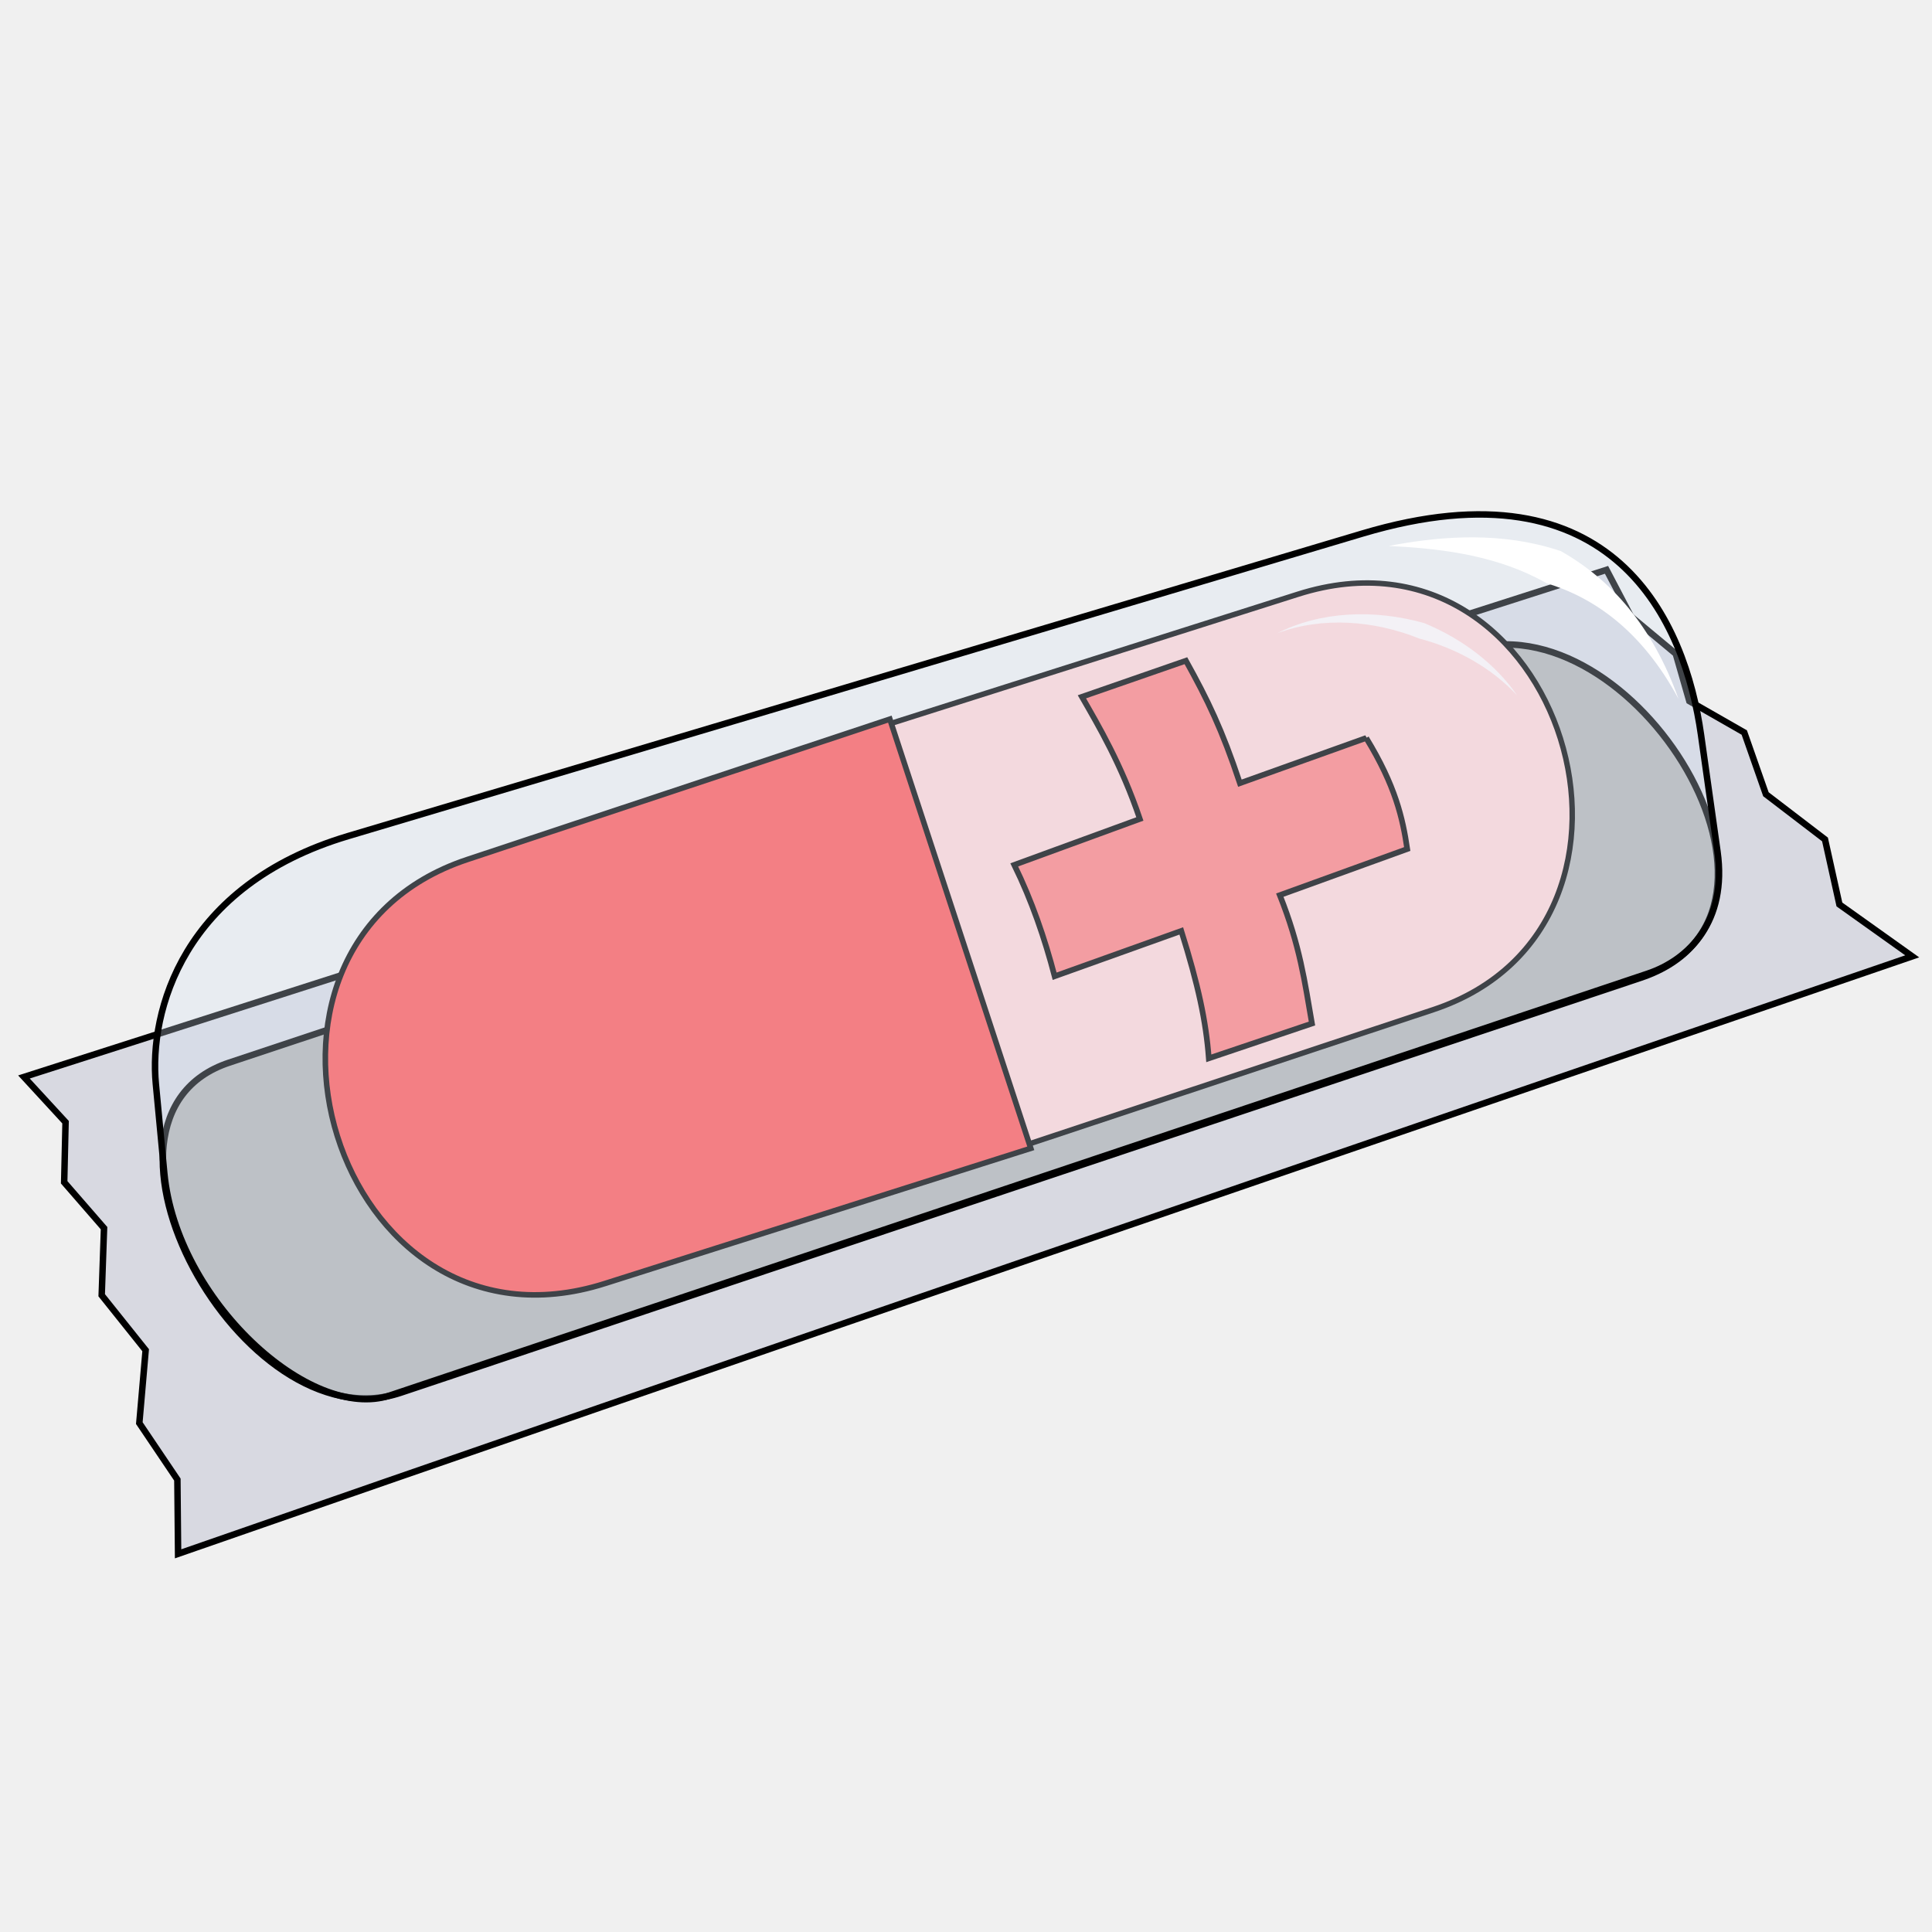
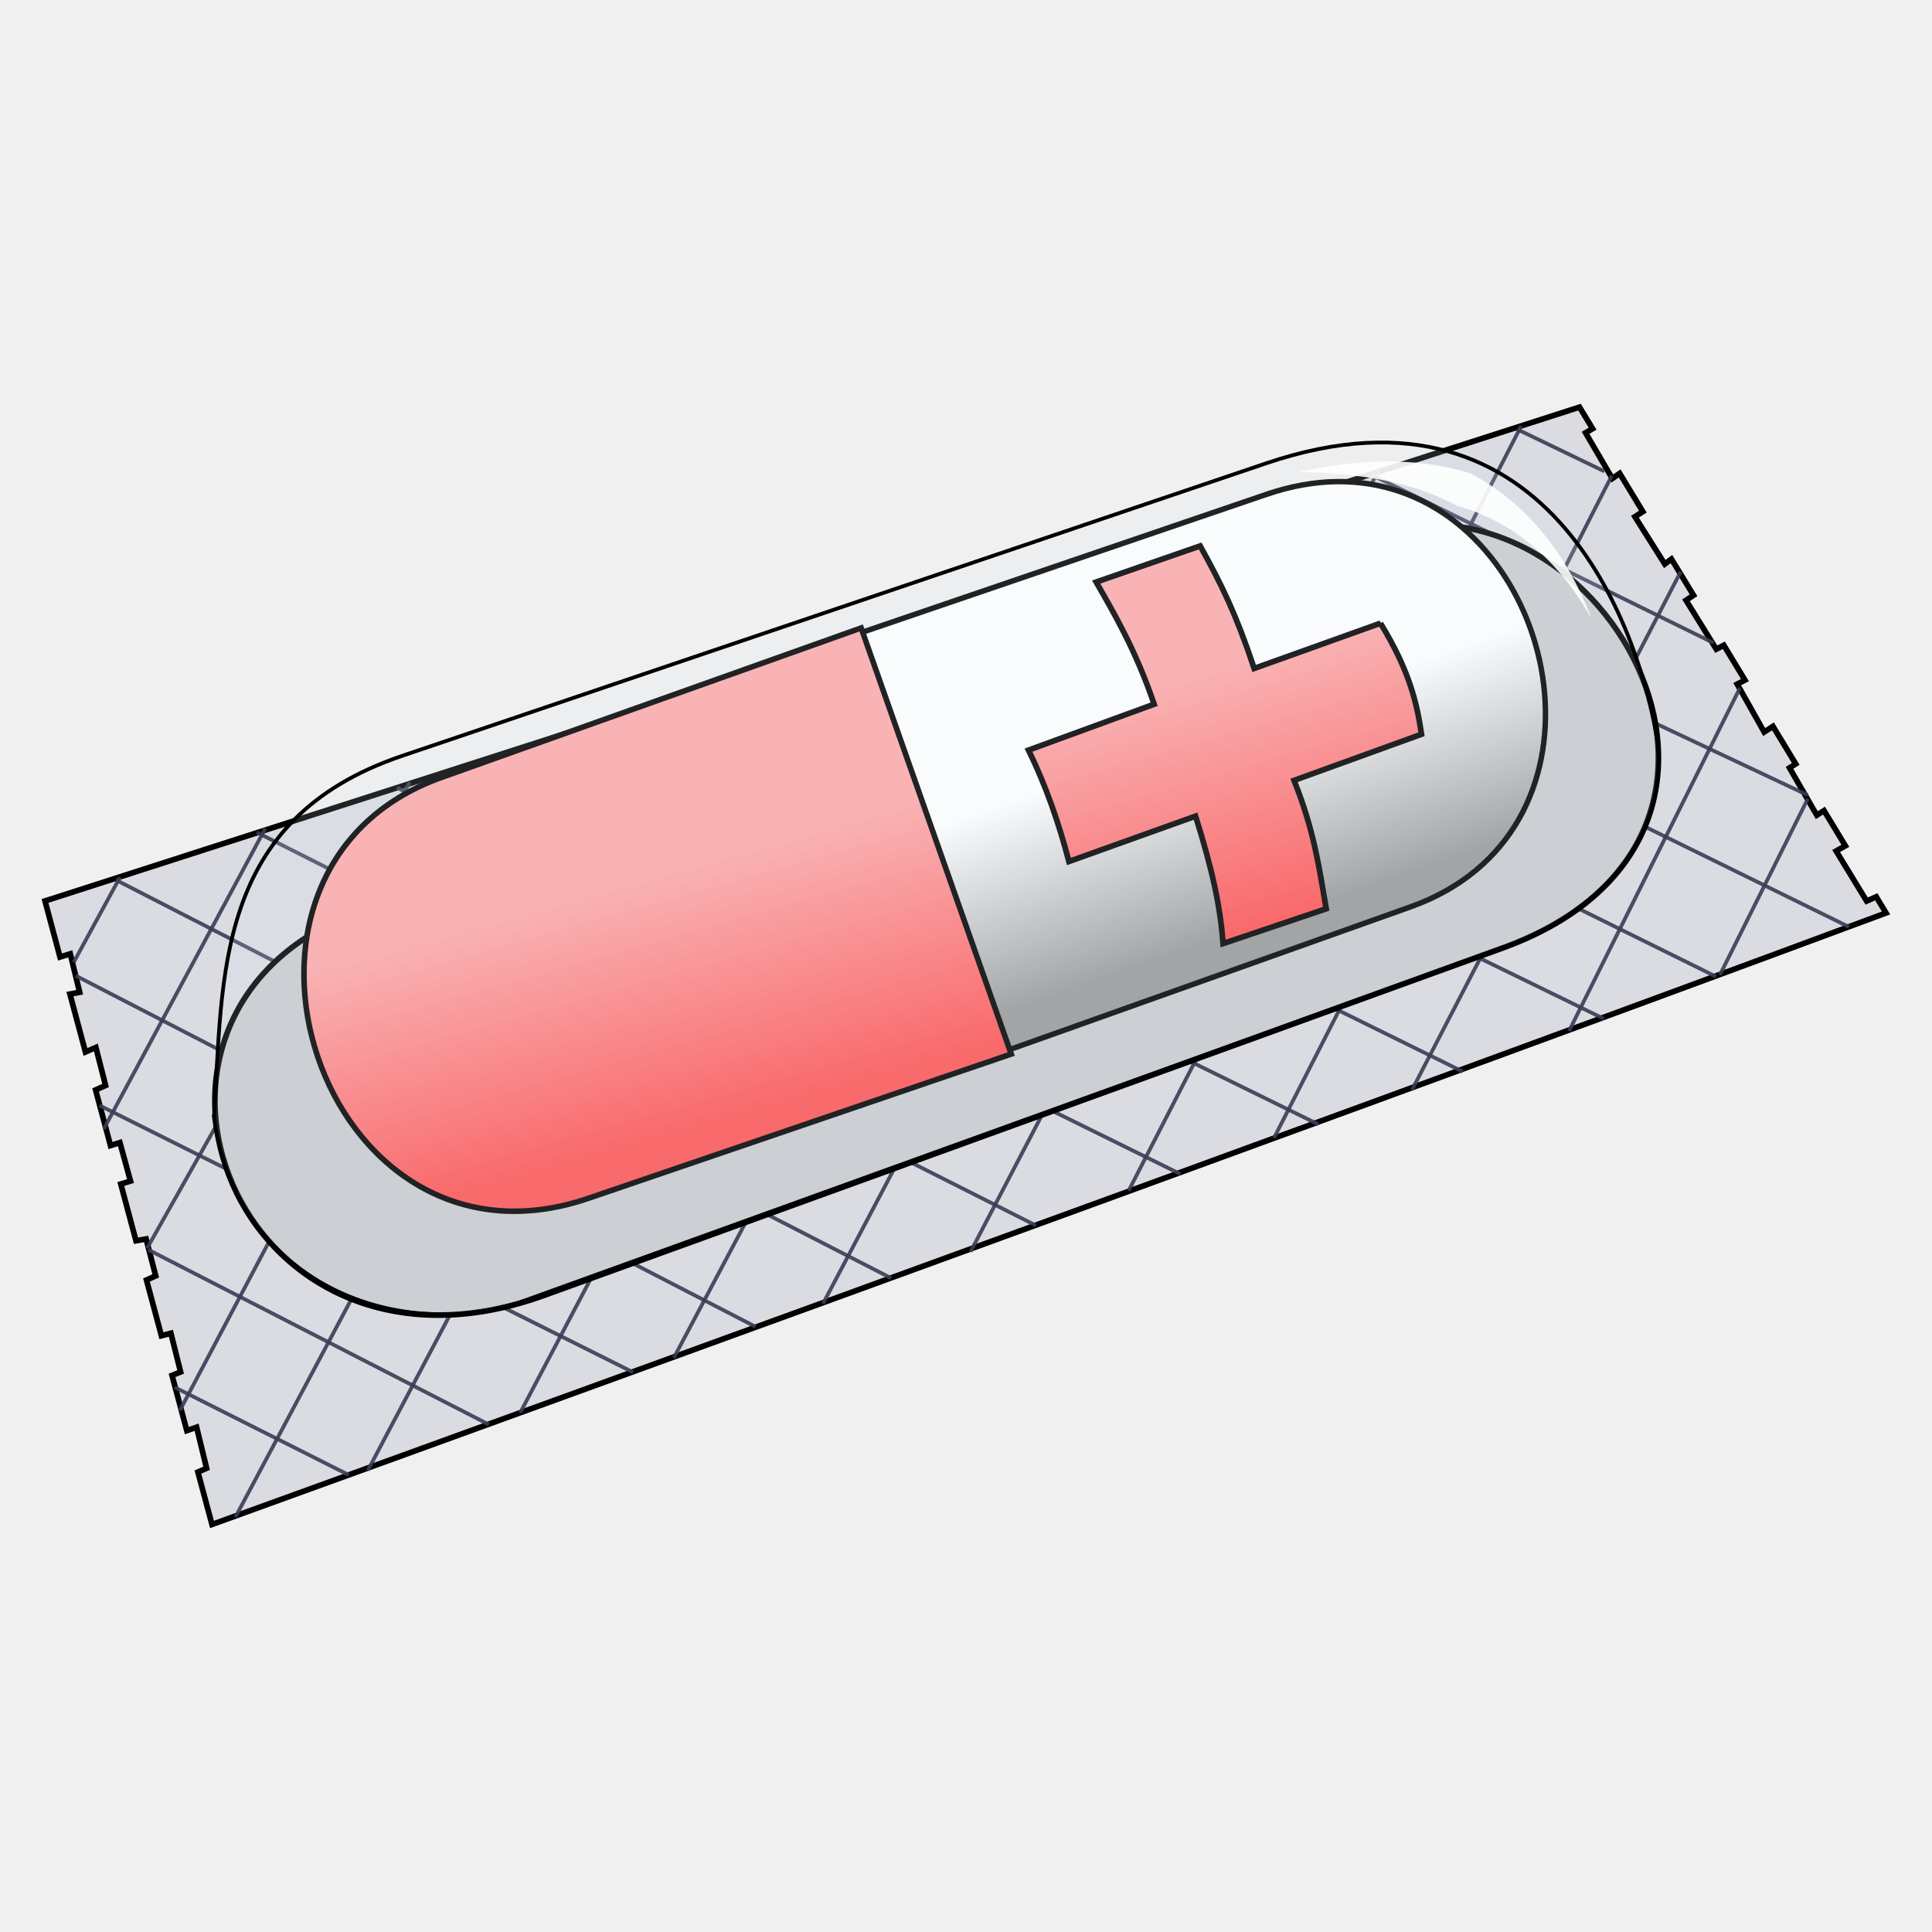
- <svg xmlns="http://www.w3.org/2000/svg" version="1.1" viewBox="0 0 256 256">
-   <g fill-rule="evenodd">
-     <g stroke="#000">
-       <path d="m23.598 205.89c73.77-25.683 152.09-52.504 229.78-79.168l-9.647-6.875-1.909-8.616-7.829-5.991-2.868-8.177-7.279-4.165-1.799-6.269-5.933-4.939-3.242-6.183-209.7 67.197 5.515 5.993-0.183 7.964 5.281 6.077-0.31 8.888 5.824 7.286-0.839 9.657 5.044 7.484z" fill="#d8d9e1" stroke-width=".857" />
-       <path d="m30.347 140.81c-22.015 7.328 1.873 50.718 22.735 43.737l164.34-54.996c25.01-8.37-1.074-50.66-23.168-43.304z" fill="#b3b3b3" stroke-width=".857" />
-       <path d="m172.01 78.73-55.297 17.555 18.301 55.74 54.887-18.234c33.77-11.22 17.179-66.195-17.89-55.061z" fill="#ffd5d5" stroke-width=".72" />
-       <path d="m80.165 170.07 56.42-17.91-18.673-56.872-56.002 18.604c-34.455 11.447-17.527 67.538 18.255 56.179z" fill="#f55" stroke-width=".735" />
-     </g>
-     <path d="m181.03 97.786-16.736 5.99c-2.375-7.136-4.276-11.04-7.155-16.23l-13.782 4.784c2.206 3.846 5.24 8.968 7.682 16.187l-16.644 6.084c2.338 4.776 4.034 9.726 5.351 14.757l16.78-6.007c2.234 7.114 3.276 11.94 3.647 16.883l13.67-4.612c-0.968-5.567-1.572-10.26-4.262-17.01l16.887-6.114c-0.607-4.083-1.558-8.364-5.439-14.711z" fill="#ff8080" stroke="#000" stroke-width=".75" />
-     <path d="m169.23 83.913c5.973-2.24 12.871-1.7 18.805 0.69 4.929 1.293 9.606 3.878 12.99 7.542-2.84-4.134-7.235-7.483-12.298-9.579-6.632-1.869-13.77-1.569-19.497 1.347z" fill="#fff" fill-opacity=".78" />
-     <path d="m21.772 155.46-1.122-11.83c-0.912-9.608 3.563-26.309 25.464-32.841l134.43-40.097c33.462-9.981 42.75 11.805 44.847 26.662l2.186 15.483c1.3 9.213-3.755 14.336-9.287 16.191l-166.61 55.875c-10.598 3.554-28.314-12.636-29.908-29.443z" fill="#d7e3f4" fill-opacity=".294" stroke="#000" stroke-width=".857" />
-     <path d="m184.02 72.34c6.21 0.308 13.239 1.045 19.573 4.225 0.455 0.229 0.906 0.47 1.35 0.723 6.162 1.866 12.56 6.181 17.47 15.32-3.472-9.73-8.962-15.814-15.595-19.585a32.51 32.51 0 0 0-1.69-0.518c-7.598-2.107-15.227-1.285-21.108-0.166z" fill="#fff" />
+ <svg xmlns="http://www.w3.org/2000/svg" xmlns:xlink="http://www.w3.org/1999/xlink" version="1.1" viewBox="0 0 256 256">
+   <defs>
+     <linearGradient id="linearGradient1198">
+       <stop stop-color="#f55" offset="0" />
+       <stop stop-color="#faa" offset="1" />
+     </linearGradient>
+     <linearGradient id="linearGradient1105" x1="172.1" x2="164.12" y1="128.91" y2="103.98" gradientTransform="rotate(-1.226 -145.19 310.32)" gradientUnits="userSpaceOnUse">
+       <stop stop-color="#999" offset="0" />
+       <stop stop-color="#fff" offset="1" />
+     </linearGradient>
+     <linearGradient id="linearGradient1200" x1="100.31" x2="91.835" y1="153.09" y2="120.18" gradientTransform="rotate(-1.226 -145.19 310.32)" gradientUnits="userSpaceOnUse" xlink:href="#linearGradient1198" />
+     <linearGradient id="linearGradient7150" x1="169.56" x2="160.04" y1="121.62" y2="88.483" gradientUnits="userSpaceOnUse" xlink:href="#linearGradient1198" />
+   </defs>
+   <path d="m28.09 202s144.3-52.21 221.82-81.027l-1.299-2.144-1.269 0.568-4.045-6.633 1.222-0.689-2.829-4.669-0.956 0.607-3.613-6.266 0.822-0.524-3.016-4.977-1.165 0.751-3.572-6.346 1.022-0.534-2.8-4.62-0.995 0.523-4.01-6.48 0.995-0.661-2.927-4.8-0.884 0.662-3.956-6.275 1.051-0.67-3.071-5.068-0.979 0.676-3.538-6.054 0.928-0.545-1.732-2.858-203.33 65.437 1.988 7.426 1.359-0.425 1.247 5.094-1.291 0.239 2.056 7.678 1.38-0.601 1.288 5.037-1.322 0.589 1.974 7.372 1.245-0.394 1.402 5.099-1.283 0.391 2.013 7.519 1.343-0.239 1.269 4.891-1.22 0.548 1.978 7.387 1.252-0.334 1.29 5.13-1.136 0.458 1.959 7.316 1.295-0.454 1.326 5.439-1.15 0.505z" fill="#dbdce2" fill-rule="evenodd" stroke="#000" stroke-width=".75" />
+   <g transform="rotate(-19.943 55.679 -745.65)" fill="#dbdce2" stroke="#3a3d54" stroke-linecap="square" stroke-linejoin="round" stroke-width=".5">
+     <path d="m-288.89 81.432 33.313-29.788" opacity=".9" />
+     <path d="m-218.39 53.054-73.765 66.891" opacity=".9" />
+     <path d="m-181.9 54.641-89.54 81.256" opacity=".9" />
+     <path d="m-139.95 55.875-88.306 79.846" opacity=".9" />
+     <path d="m-100.64 57.285-85.839 78.612" opacity=".9" />
+     <path d="m-71.914 68.565-71.65 66.891" opacity=".9" />
+     <path d="m-65.569 100.82-36.398 34.635" opacity=".9" />
+     <path d="m-285.12 59.325 9.243-8.178" opacity=".9" />
+     <path d="m-288.89 98.258 53.386-45.836" opacity=".9" />
+     <path d="m-199.11 53.744-90.941 81.993" opacity=".9" />
+     <path d="m-161.39 55.154-88.483 80.463" opacity=".9" />
+     <path d="m-120.13 56.622-87.081 79.083" opacity=".9" />
+     <path d="m-80.952 58.282-83.079 77.159" opacity=".9" />
+     <path d="m-67.677 83.646-56.52 52.059" opacity=".9" />
+     <path d="m-62.079 117.65-18.575 17.648" opacity=".9" />
+   </g>
+   <g transform="matrix(-.96256 .27109 .27109 .96256 -78.161 82.544)" fill="#dbdce2" stroke="#3a3d54" stroke-linecap="square" stroke-linejoin="round" stroke-width=".5">
+     <path d="m-292.87 85.115 37.296-33.471" opacity=".9" />
+     <path d="m-218.39 53.054-81.553 73.141" opacity=".9" />
+     <path d="m-181.9 54.641-83.472 74.457" opacity=".9" />
+     <path d="m-139.95 55.875-85.228 76.45" opacity=".9" />
+     <path d="m-100.64 57.285-84.895 77.798" opacity=".9" />
+     <path d="m-72.393 69.06-73.739 68.858" opacity=".9" />
+     <path d="m-71.807 106.62-36.808 34.2" opacity=".9" />
+     <path d="m-285.12 59.325 9.243-8.178" opacity=".9" />
+     <path d="m-299.41 107.91 63.906-55.488" opacity=".9" />
+     <path d="m-199.11 53.744-82.108 74.03" opacity=".9" />
+     <path d="m-161.39 55.154-84.109 75.635" opacity=".9" />
+     <path d="m-120.13 56.622-85.677 77.091" opacity=".9" />
+     <path d="m-80.952 58.282-84.224 78.312" opacity=".9" />
+     <path d="m-70.762 86.454-58.12 52.883" opacity=".9" />
+     <path d="m-70.246 125.12-18.681 17.095" opacity=".9" />
+   </g>
+   <path d="m47.431 120.8c-36.329 13.596-16.231 65.751 24.82 50.788l126.9-45.991c41.684-15.194 12.134-65.866-18.572-54.374z" fill="#cacbcf" fill-rule="evenodd" stroke="#000" stroke-width=".75" />
+   <path d="m167.84 65.495-54.909 18.734 19.489 55.336 54.484-19.404c27.229-9.698 20.621-47.547-1.481-55.049-5.109-1.734-11.045-1.847-17.583 0.384z" fill="url(#linearGradient1105)" fill-rule="evenodd" stroke="#000" stroke-width=".72" />
+   <path d="m77.971 158.78 56.024-19.113-19.886-56.459-55.591 19.798c-34.202 12.182-16.078 67.898 19.453 55.776z" fill="url(#linearGradient1200)" fill-rule="evenodd" stroke="#000" stroke-width=".735" />
+   <path d="m182.92 82.581-16.736 5.99c-2.375-7.136-4.276-11.04-7.155-16.23l-13.782 4.784c2.206 3.846 5.24 8.968 7.682 16.187l-16.644 6.084c2.338 4.776 4.034 9.726 5.351 14.757l16.78-6.007c2.234 7.114 3.276 11.94 3.647 16.883l13.67-4.612c-0.968-5.567-1.572-10.26-4.262-17.01l16.887-6.114c-0.607-4.083-1.558-8.364-5.439-14.711z" fill="url(#linearGradient7150)" stroke="#000" stroke-width=".75" />
+   <g transform="rotate(-1.226 19.368 292.08)" fill-rule="evenodd" stroke-width=".5">
+     <path d="m31.436 148.25c1.605-18.547 0.782-39.399 25.931-47.319l115.33-36.32c38.704-12.189 49.285 24.691 51.055 38.179 1.014 12.736-8.226 21.921-19.596 26.104l-132.88 44.805c-18.17 5.126-37.702-4.908-39.846-25.45z" fill="#d7e3f4" fill-opacity=".15" stroke="#000" />
+     <path d="m176.94 65.851c6.21 0.308 13.239 1.045 19.573 4.225 0.455 0.229 0.906 0.47 1.35 0.723 6.162 1.866 12.56 6.181 17.47 15.32-3.472-9.73-8.962-15.814-15.595-19.585a32.51 32.51 0 0 0-1.69-0.518c-7.598-2.107-15.227-1.285-21.108-0.166z" fill="#fff" fill-opacity=".9" />
  </g>
</svg>
